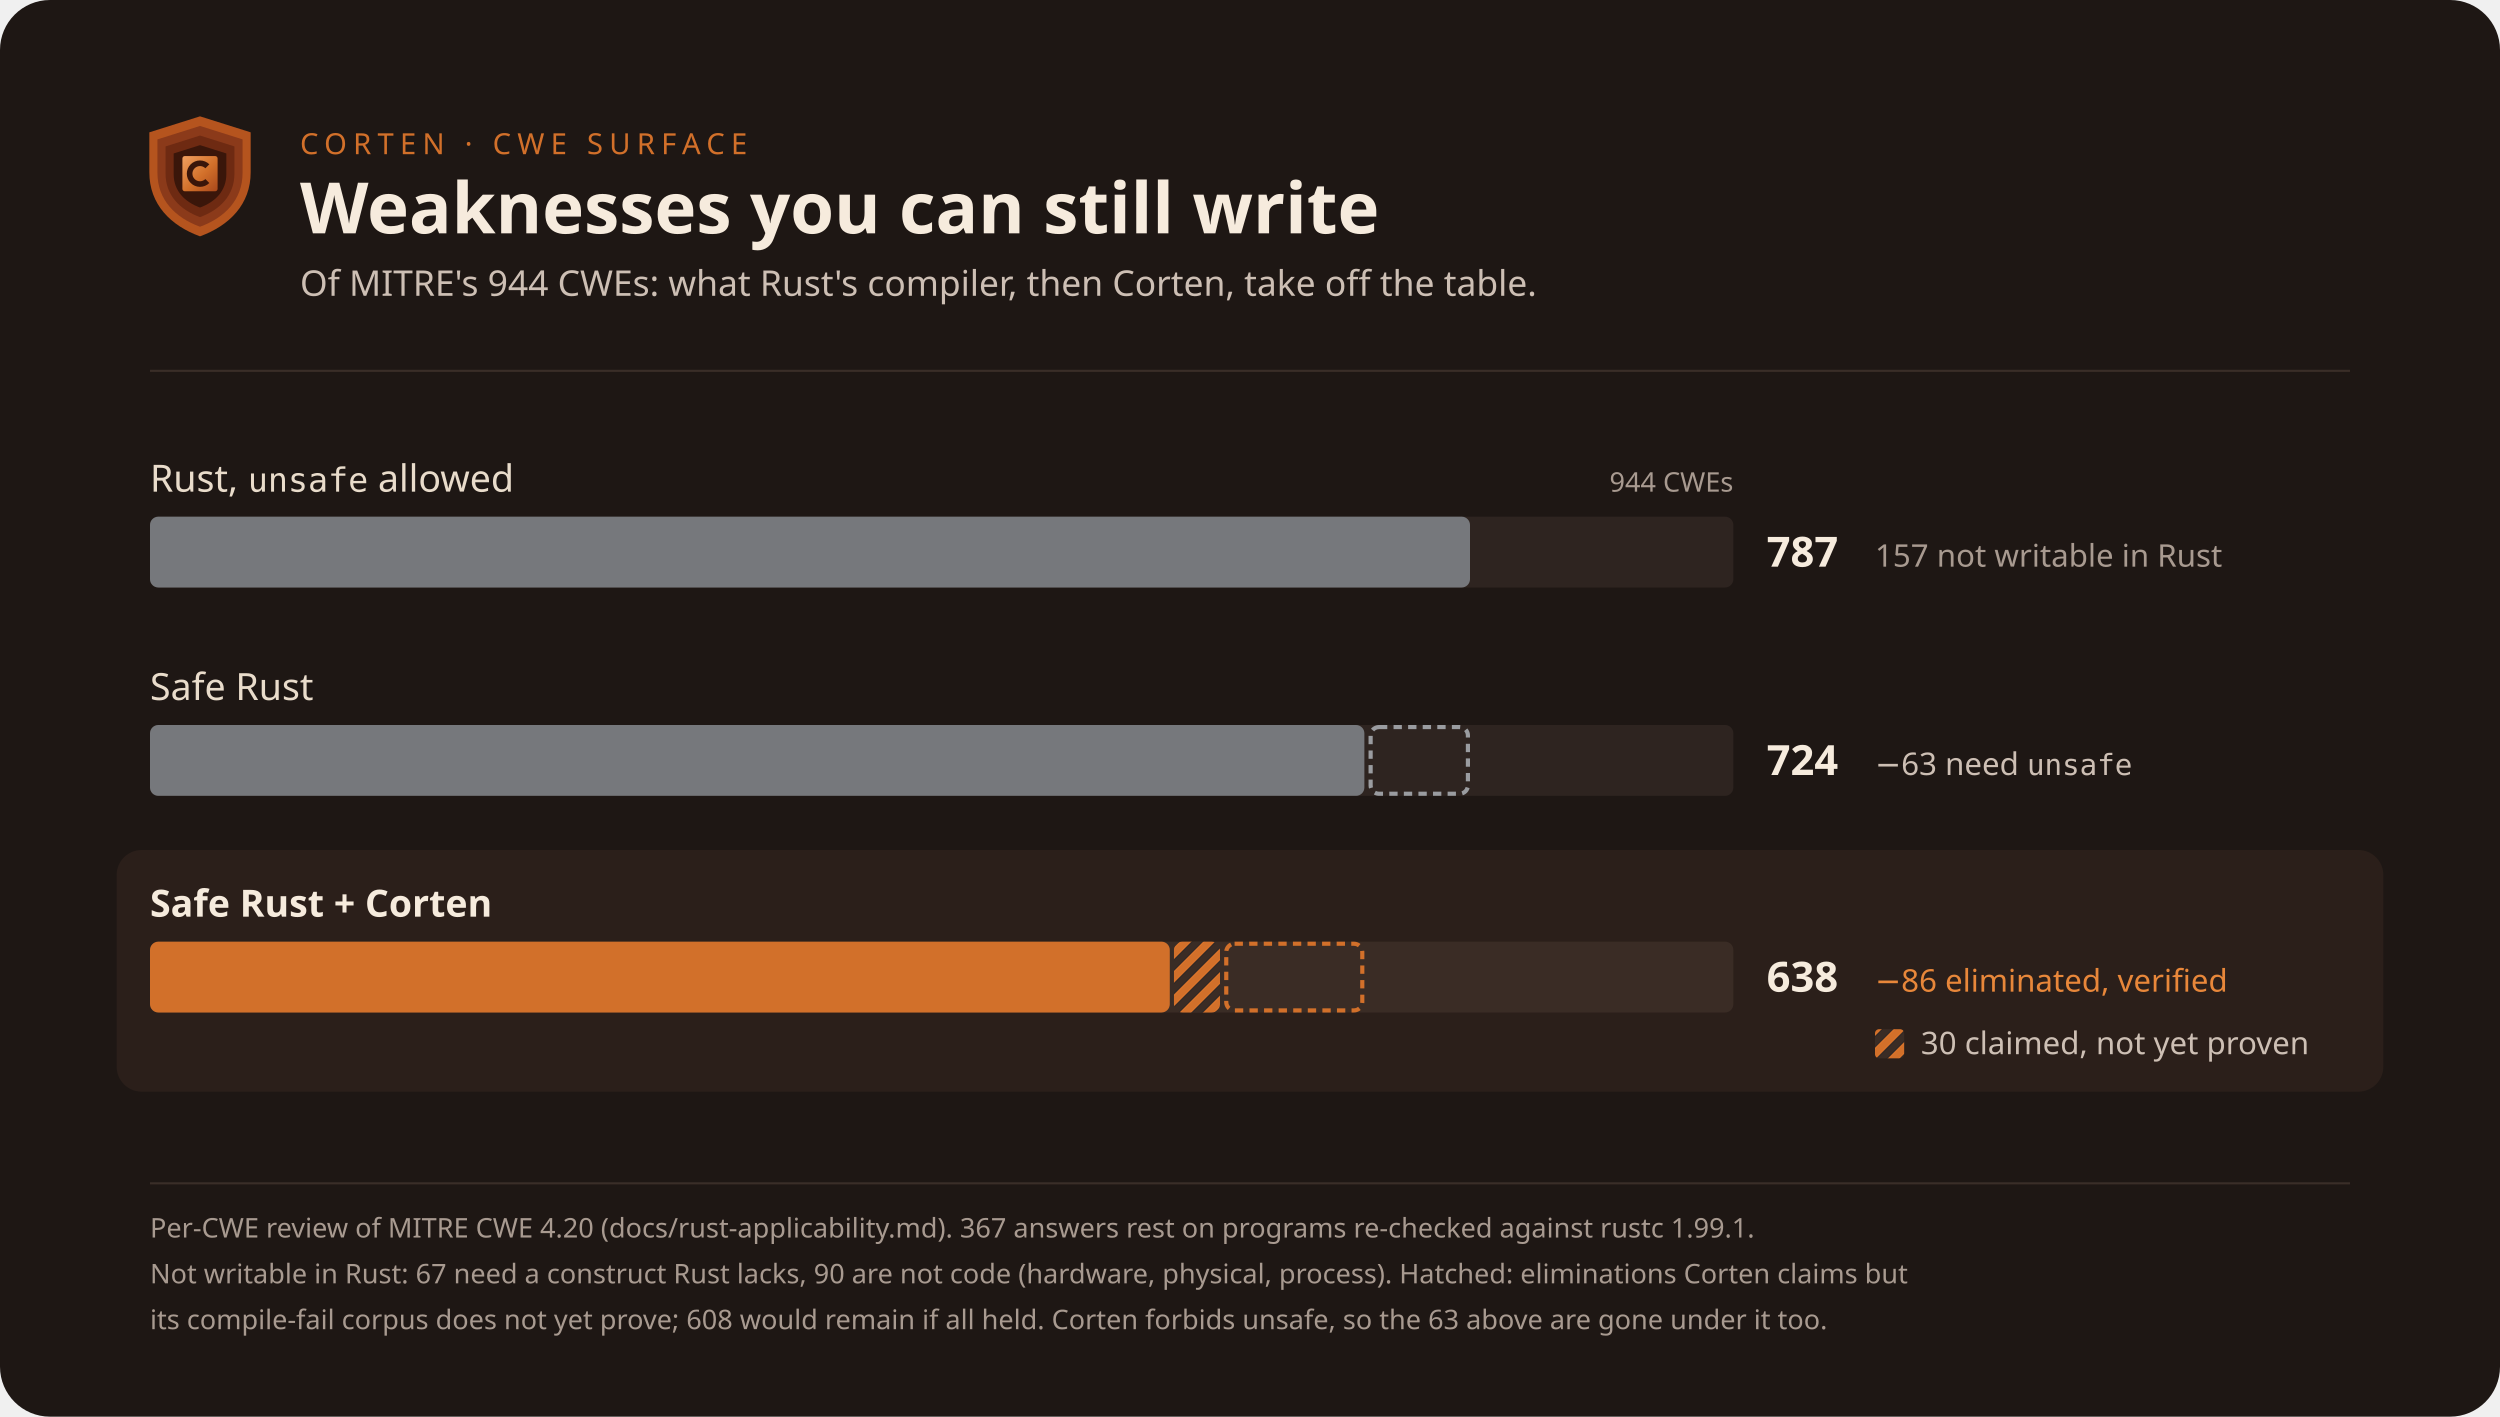
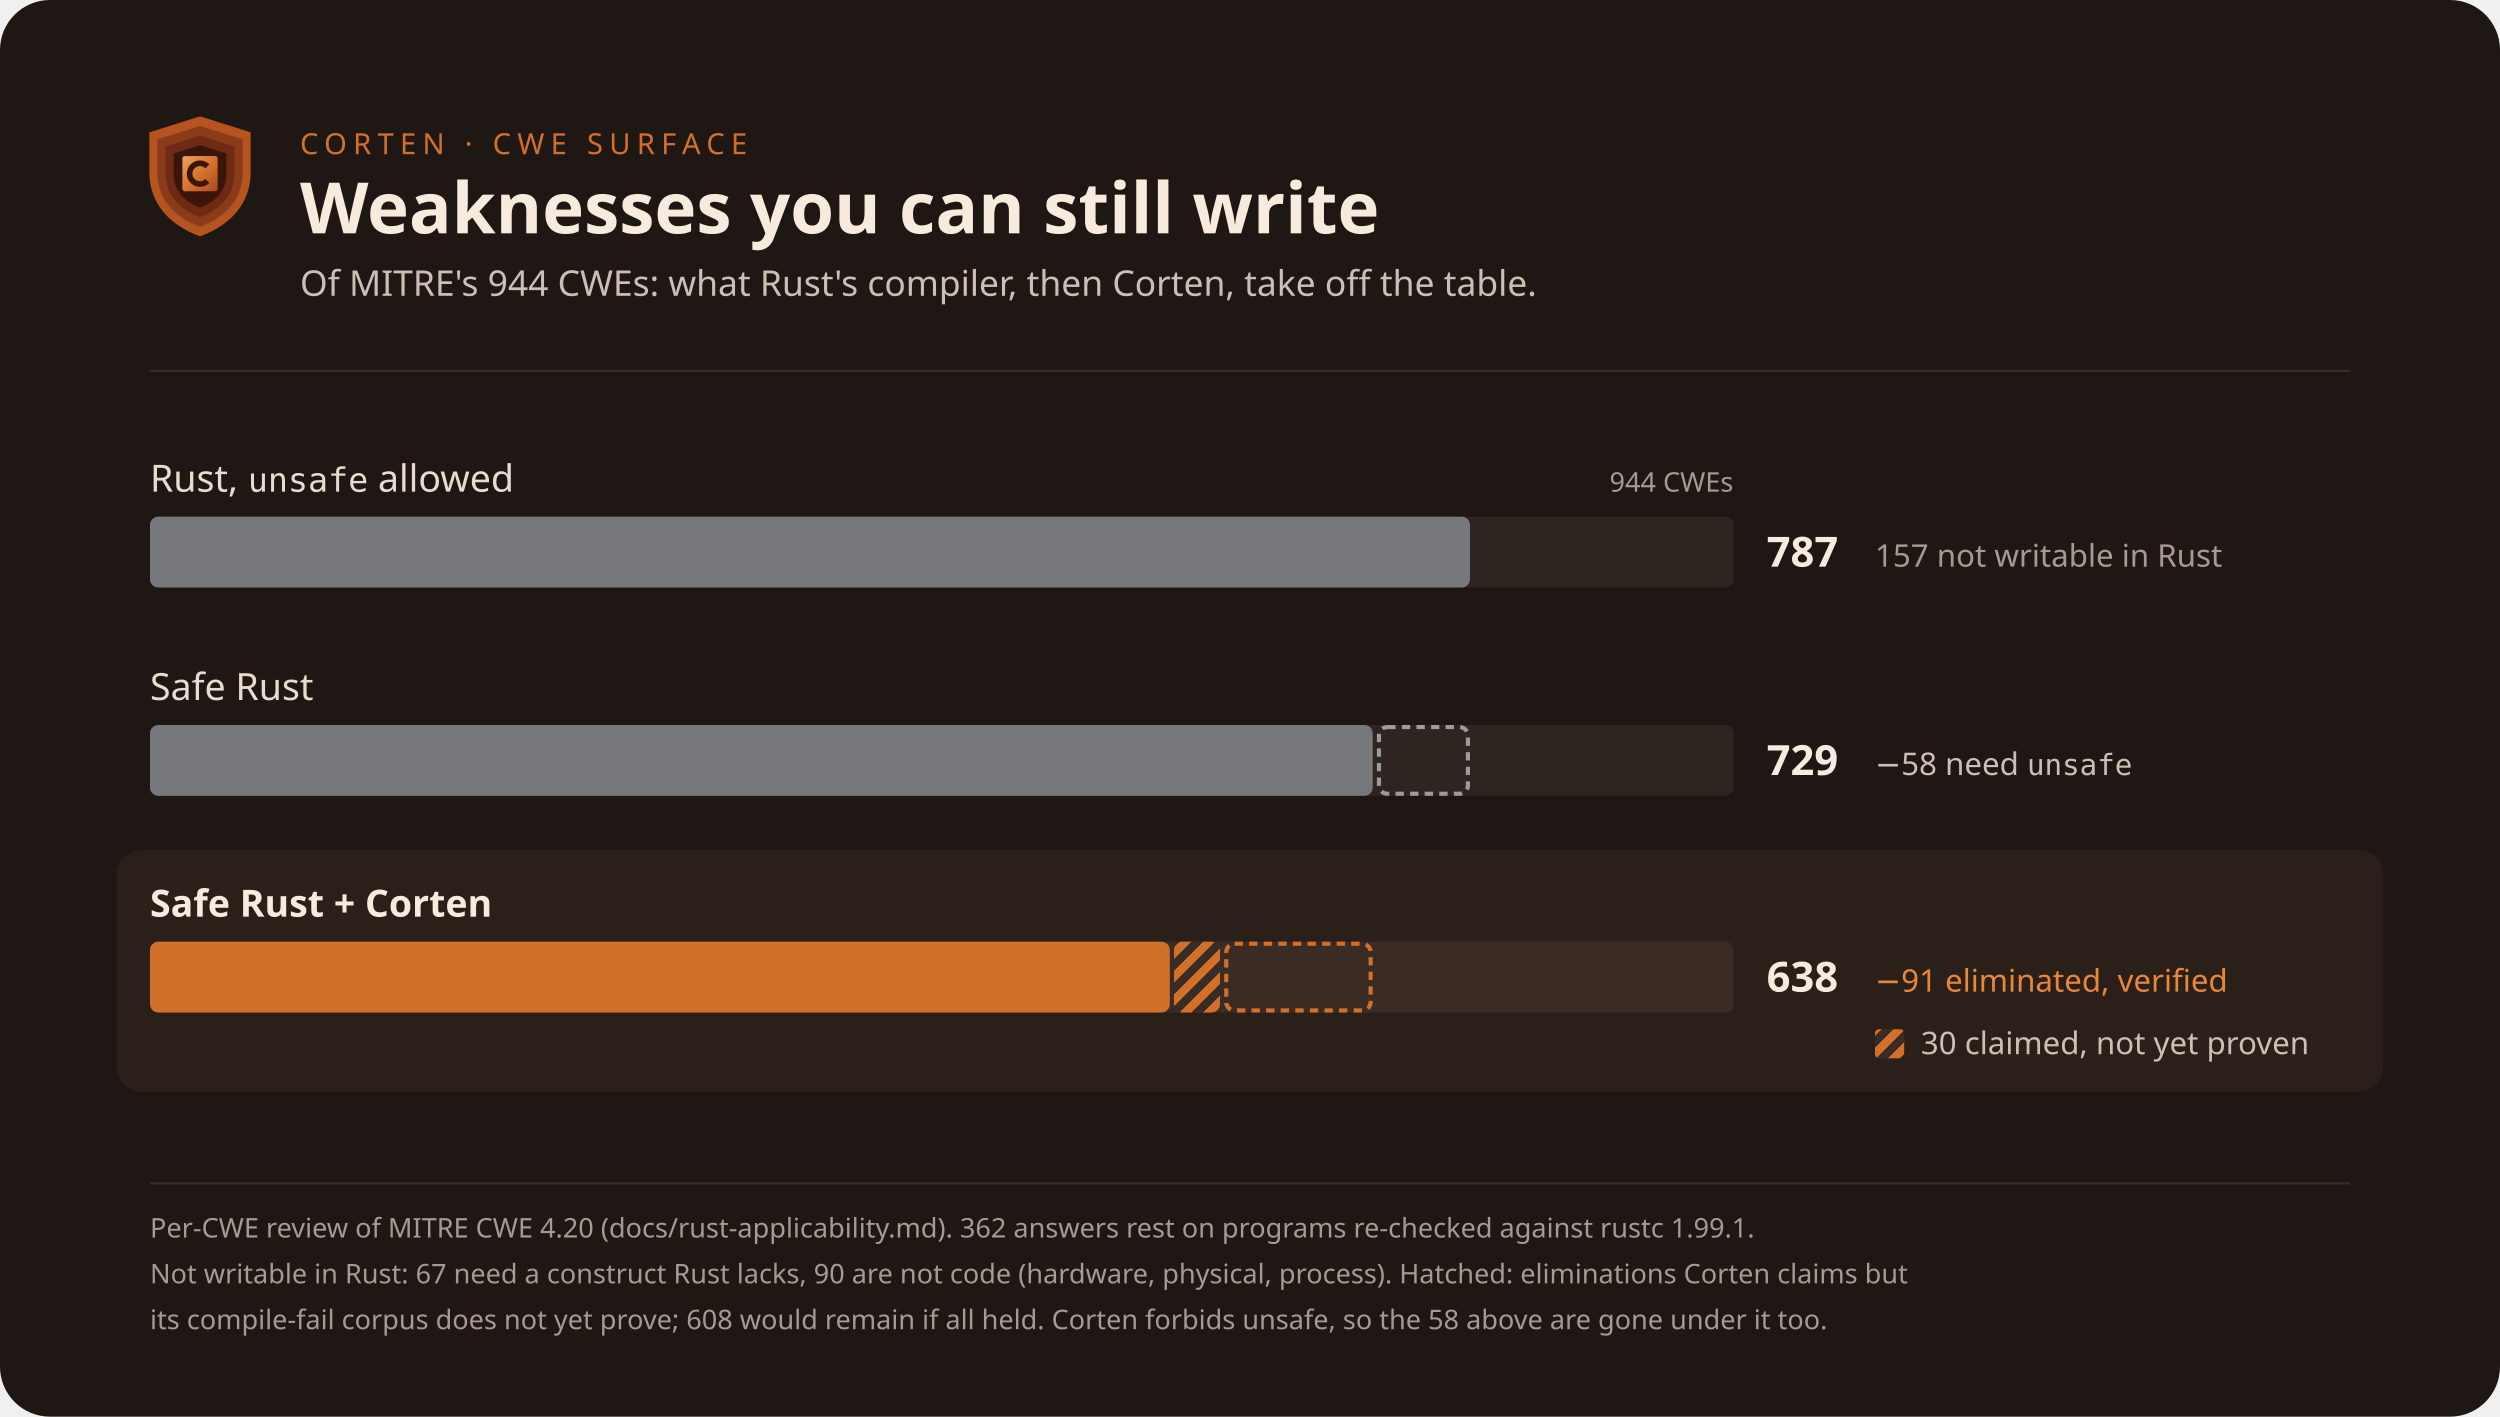
<svg xmlns="http://www.w3.org/2000/svg" viewBox="0 0 1200 680" width="1200" height="680" role="img" aria-labelledby="t d">
  <defs>
    <path id="shield" d="M50 6 L88 18 V48 C88 72 72 88 50 96 C28 88 12 72 12 48 V18 Z" />
    <linearGradient id="plate" x1="0" y1="0" x2="1" y2="1">
      <stop offset="0" stop-color="#F0A060" />
      <stop offset="0.55" stop-color="#D2702A" />
      <stop offset="1" stop-color="#A9481B" />
    </linearGradient>
    <mask id="cut">
      <rect x="0" y="0" width="100" height="100" fill="#fff" />
      <path d="M68.4 31.6 A26 26 0 1 0 68.4 68.4" fill="none" stroke="#000" stroke-width="14" />
    </mask>
    <pattern id="claimed" patternUnits="userSpaceOnUse" width="8" height="8" patternTransform="rotate(45)">
      <rect width="8" height="8" fill="#3A2C25" />
      <rect width="4" height="8" fill="#D2702A" />
    </pattern>
  </defs>
  <rect width="1200" height="680" rx="24" fill="#1E1714" />
  <svg x="64" y="52" width="64" height="64" viewBox="0 0 100 100" aria-hidden="true">
    <use href="#shield" fill="#B5541E" />
    <use href="#shield" fill="#8B3A1A" transform="translate(50 51) scale(0.84) translate(-50 -51)" />
    <use href="#shield" fill="#6E2A12" transform="translate(50 51) scale(0.68) translate(-50 -51)" />
    <use href="#shield" fill="#3A160A" transform="translate(50 51) scale(0.52) translate(-50 -51)" />
    <g transform="translate(35 34) scale(0.3)">
      <g mask="url(#cut)">
        <rect x="6" y="6" width="88" height="88" rx="6" fill="url(#plate)" />
      </g>
    </g>
  </svg>
  <g font-family="Archivo">
    <text x="144" y="74" font-size="14" font-weight="500" letter-spacing="3" fill="#D2702A">CORTEN · CWE SURFACE</text>
    <text x="144" y="112" font-size="34" font-weight="800" fill="#F6EBDD">Weaknesses you can still write</text>
    <text x="144" y="142" font-size="17" font-weight="500" fill="#CDBFB4">Of MITRE's 944 CWEs: what Rust's compiler, then Corten, take off the table.</text>
    <line x1="72" y1="178" x2="1128" y2="178" stroke="#3A2E28" stroke-width="1" />
    <text x="72" y="236" font-size="18" font-weight="500" fill="#E9DCCB">Rust, <tspan font-family="monospace" font-size="16">unsafe</tspan> allowed</text>
    <text x="832" y="236" font-size="13" font-weight="500" fill="#A89A90" text-anchor="end">944 CWEs</text>
    <rect x="72" y="248" width="760" height="34" rx="4" fill="#2E2420" />
    <rect x="72" y="248" width="633.6" height="34" rx="4" fill="#76787C" />
    <text x="848" y="272" font-size="20" font-weight="800" fill="#F6EBDD">787</text>
    <text x="900" y="272" font-size="15" font-weight="500" fill="#A89A90">157 not writable in Rust</text>
    <text x="72" y="336" font-size="18" font-weight="500" fill="#E9DCCB">Safe Rust</text>
    <rect x="72" y="348" width="760" height="34" rx="4" fill="#2E2420" />
-     <rect x="72" y="348" width="582.9" height="34" rx="4" fill="#76787C" />
-     <rect x="657.9" y="349" width="46.7" height="32" rx="4" fill="none" stroke="#9A9CA0" stroke-width="2" stroke-dasharray="4 3" />
-     <text x="848" y="372" font-size="20" font-weight="800" fill="#F6EBDD">724</text>
-     <text x="900" y="372" font-size="15" font-weight="500" fill="#CDBFB4">−63 need <tspan font-family="monospace" font-size="14">unsafe</tspan>
+     <rect x="72" y="348" width="586.9" height="34" rx="4" fill="#76787C" />
+     <rect x="661.9" y="349" width="42.7" height="32" rx="4" fill="none" stroke="#9A9CA0" stroke-width="2" stroke-dasharray="4 3" />
+     <text x="848" y="372" font-size="20" font-weight="800" fill="#F6EBDD">729</text>
+     <text x="900" y="372" font-size="15" font-weight="500" fill="#CDBFB4">−58 need <tspan font-family="monospace" font-size="14">unsafe</tspan>
    </text>
    <rect x="56" y="408" width="1088" height="116" rx="12" fill="#2B1F1A" />
    <text x="72" y="440" font-size="18" font-weight="800" fill="#F6EBDD">Safe Rust + Corten</text>
    <rect x="72" y="452" width="760" height="34" rx="4" fill="#3A2C25" />
    <rect x="72" y="452" width="489.5" height="34" rx="4" fill="#D2702A" />
    <rect x="563.5" y="452" width="22.1" height="34" rx="4" fill="url(#claimed)" />
-     <rect x="588.6" y="453" width="65.3" height="32" rx="4" fill="none" stroke="#D2702A" stroke-width="2" stroke-dasharray="4 3" />
+     <rect x="588.6" y="453" width="69.3" height="32" rx="4" fill="none" stroke="#D2702A" stroke-width="2" stroke-dasharray="4 3" />
    <text x="848" y="476" font-size="20" font-weight="800" fill="#F6EBDD">638</text>
-     <text x="900" y="476" font-size="15" font-weight="500" fill="#E8873A">−86 eliminated, verified</text>
+     <text x="900" y="476" font-size="15" font-weight="500" fill="#E8873A">−91 eliminated, verified</text>
    <rect x="900" y="494" width="14" height="14" rx="2" fill="url(#claimed)" />
    <text x="922" y="506" font-size="15" font-weight="500" fill="#CDBFB4">30 claimed, not yet proven</text>
    <line x1="72" y1="568" x2="1128" y2="568" stroke="#3A2E28" stroke-width="1" />
    <g font-size="13" font-weight="500" fill="#A89A90">
-       <text x="72" y="594">Per-CWE review of MITRE CWE 4.20 (docs/rust-applicability.md). 367 answers rest on programs re-checked against rustc 1.99.1.</text>
+       <text x="72" y="594">Per-CWE review of MITRE CWE 4.20 (docs/rust-applicability.md). 362 answers rest on programs re-checked against rustc 1.99.1.</text>
      <text x="72" y="616">Not writable in Rust: 67 need a construct Rust lacks, 90 are not code (hardware, physical, process). Hatched: eliminations Corten claims but</text>
-       <text x="72" y="638">its compile-fail corpus does not yet prove; 608 would remain if all held. Corten forbids unsafe, so the 63 above are gone under it too.</text>
+       <text x="72" y="638">its compile-fail corpus does not yet prove; 608 would remain if all held. Corten forbids unsafe, so the 58 above are gone under it too.</text>
    </g>
  </g>
</svg>
